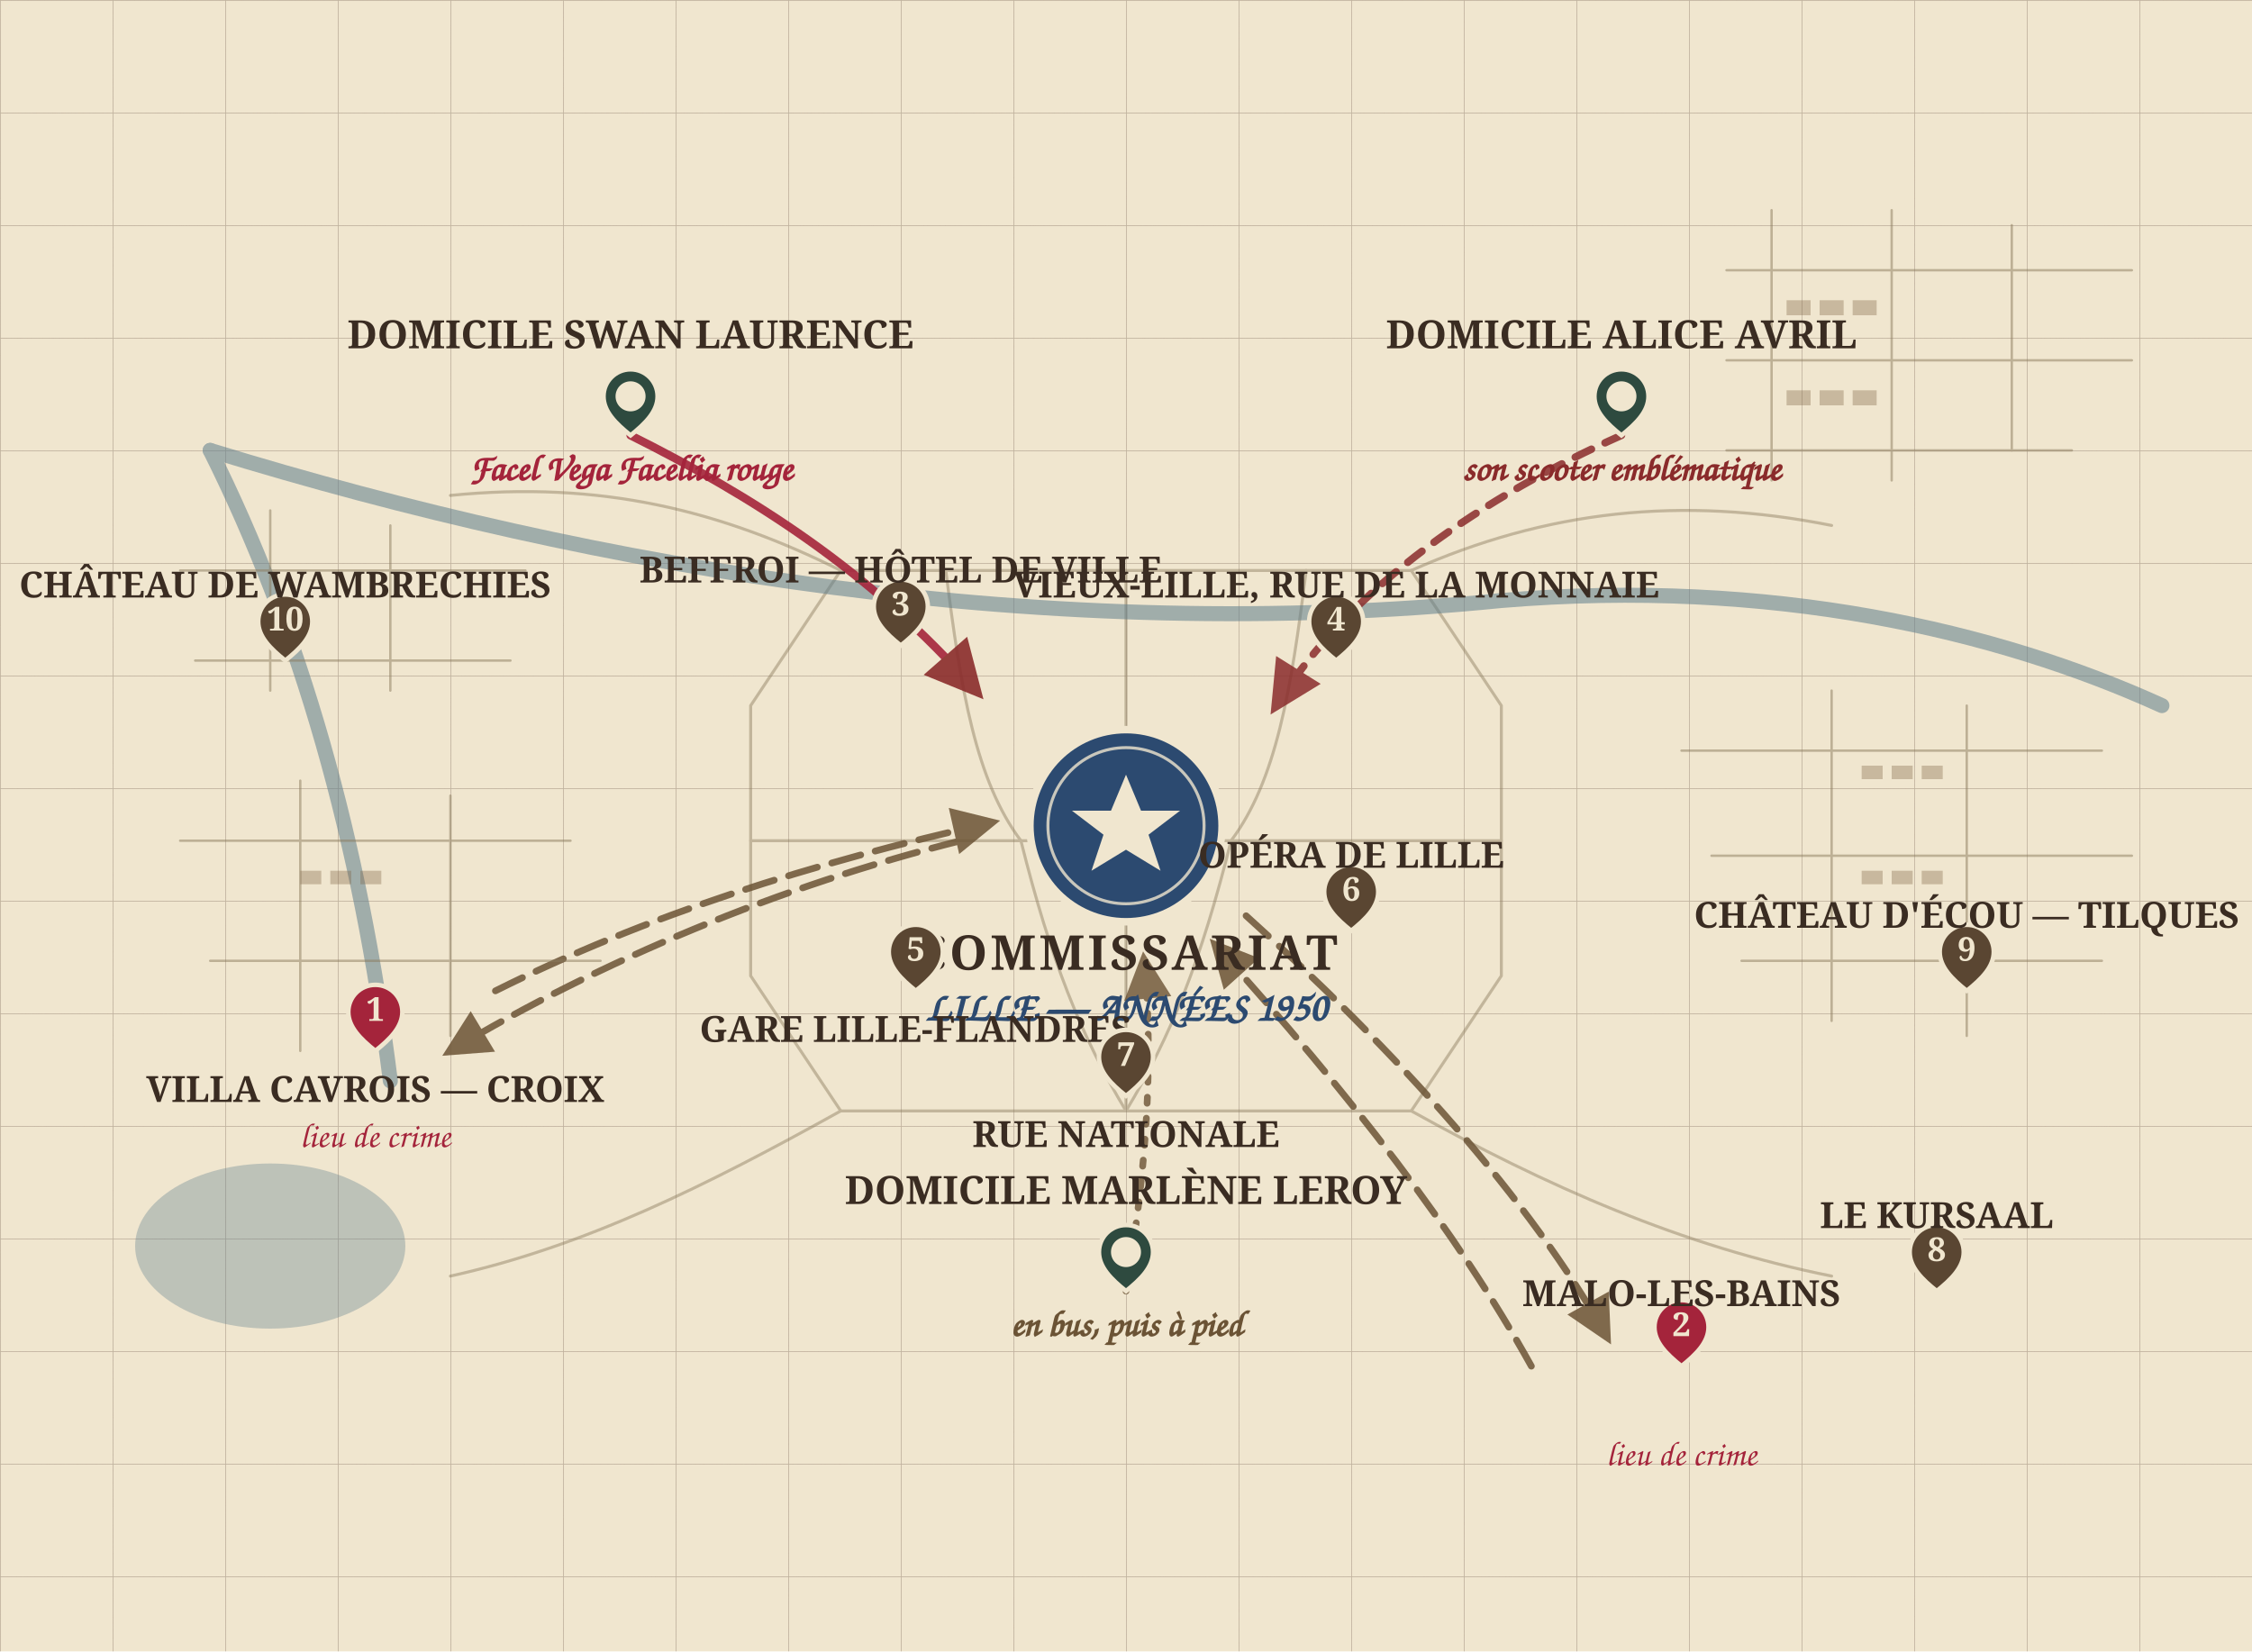
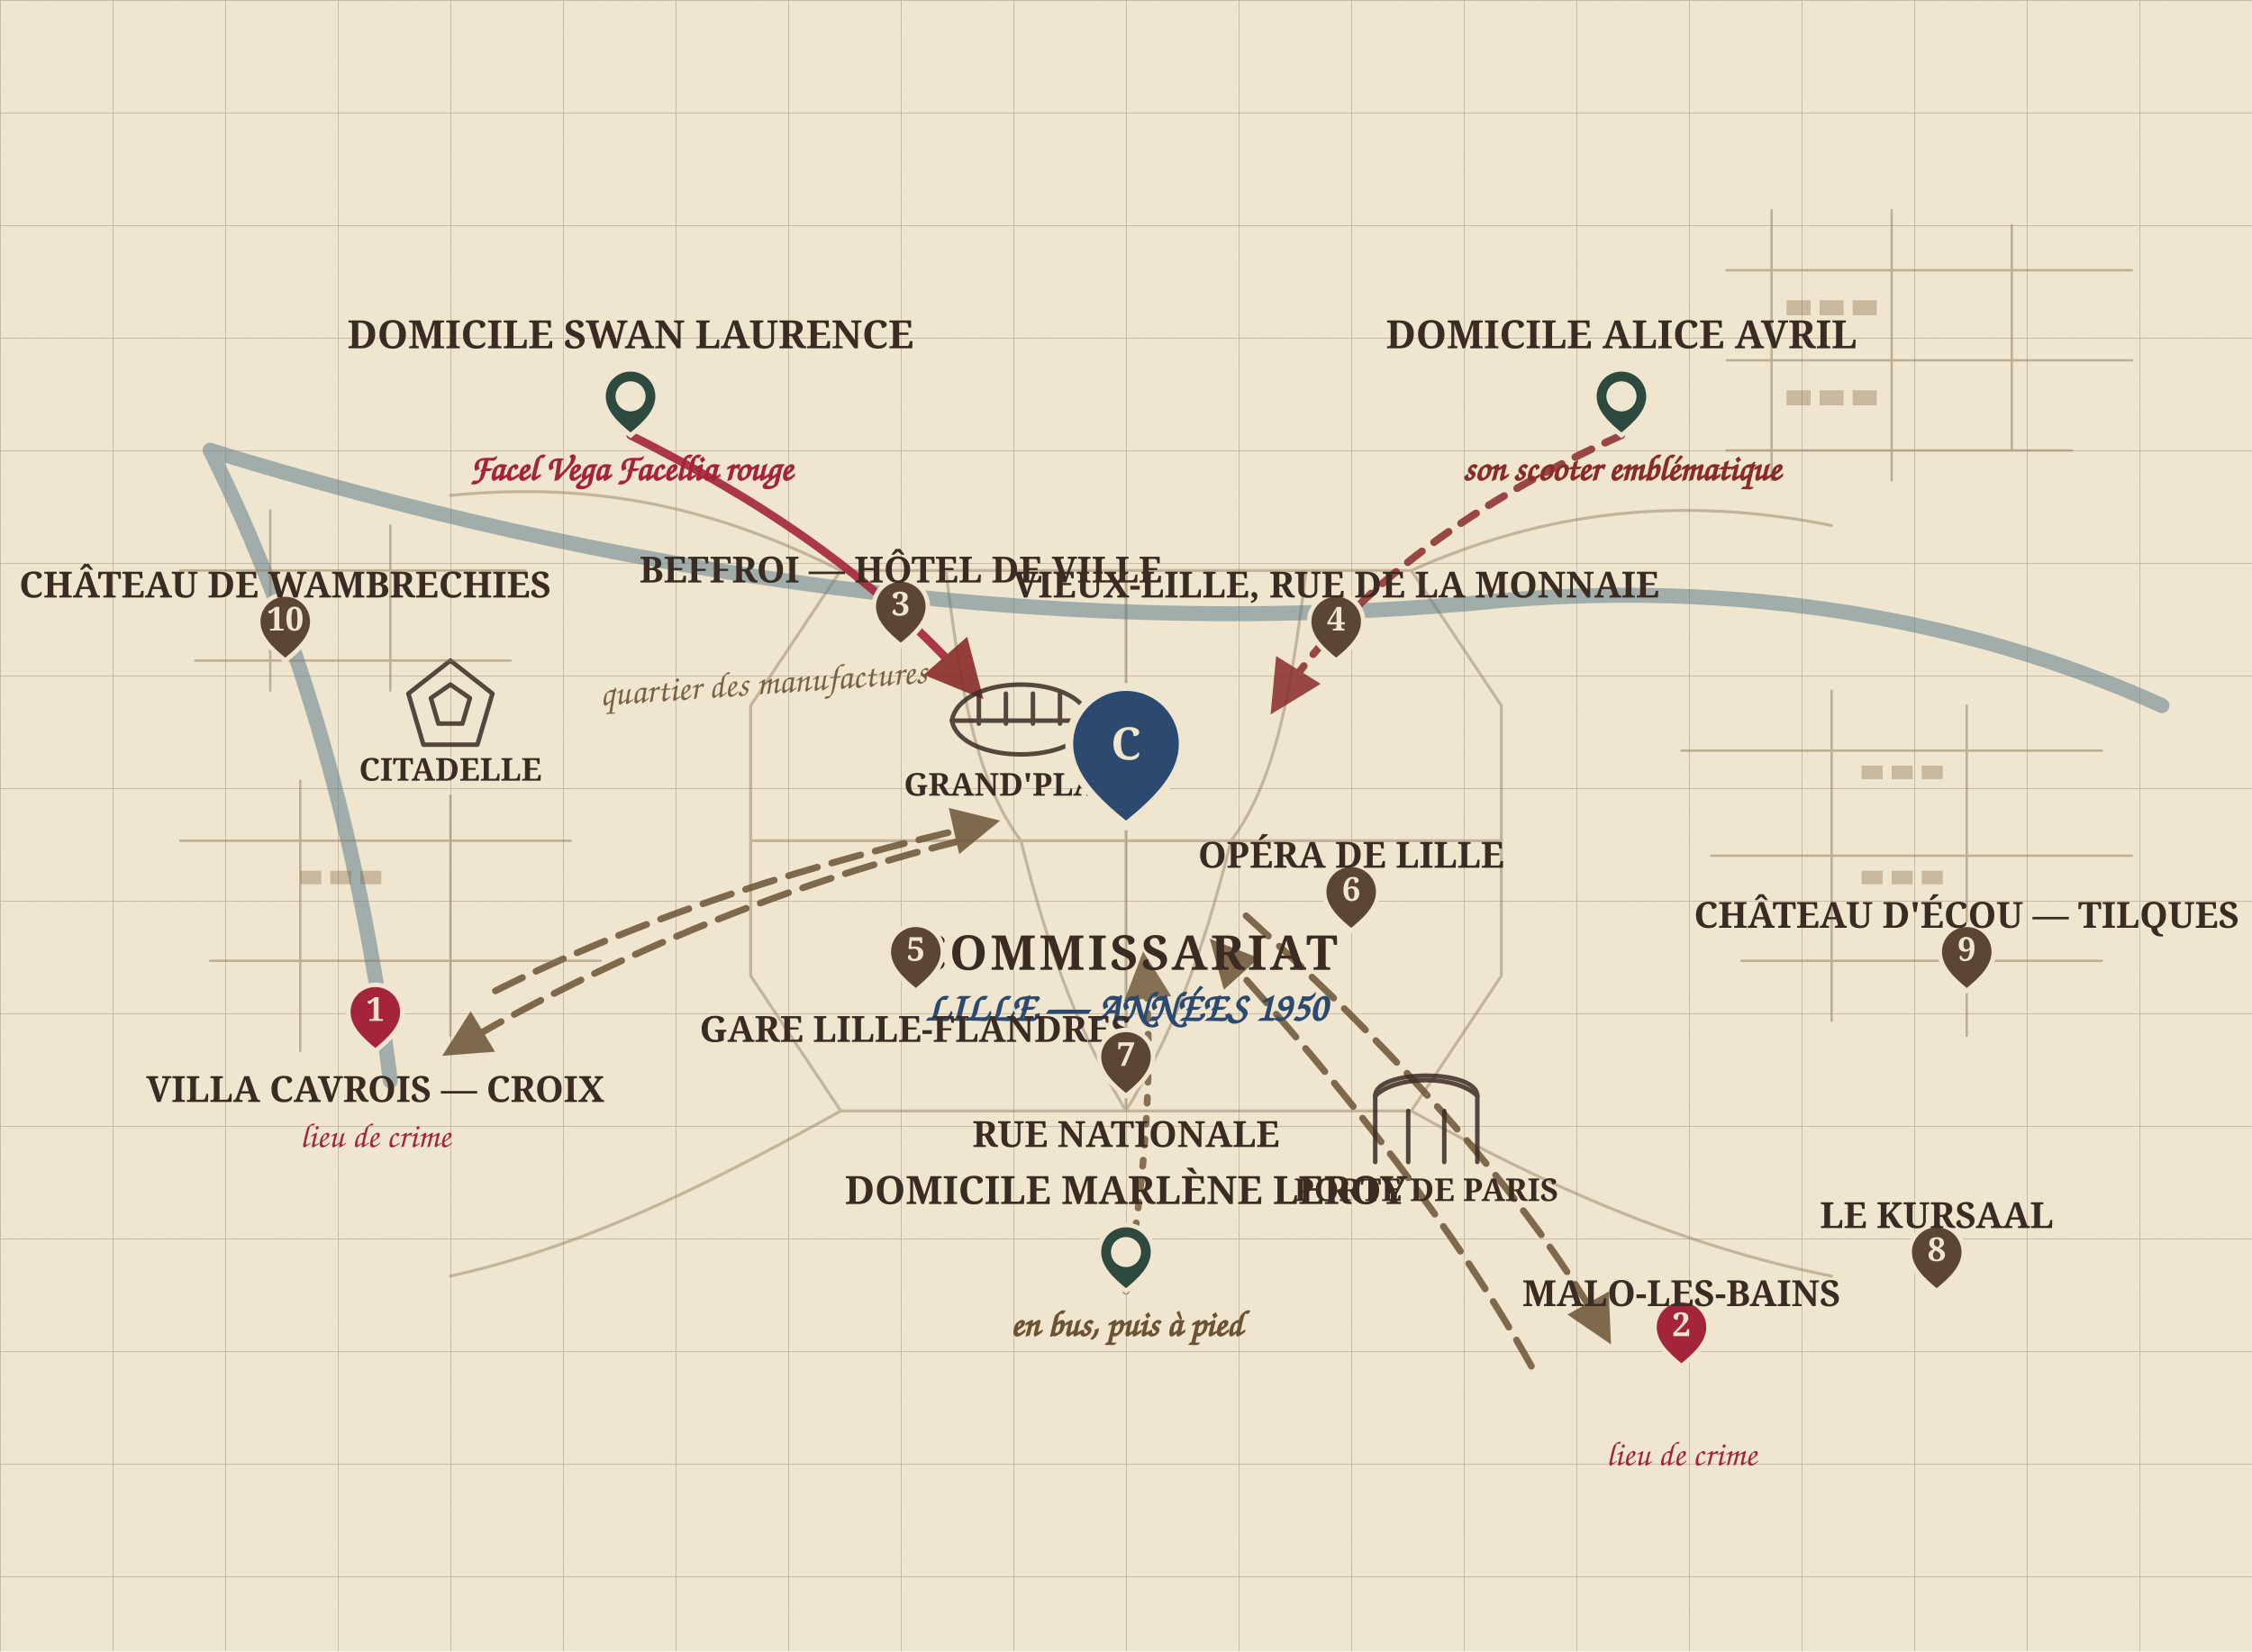
<svg xmlns="http://www.w3.org/2000/svg" viewBox="0 0 1500 1100" width="1500" height="1100">
  <defs>
    <filter id="paper" x="0" y="0" width="100%" height="100%">
      <feTurbulence type="fractalNoise" baseFrequency="0.9" numOctaves="2" result="noise" />
      <feColorMatrix in="noise" type="matrix" values="0 0 0 0 0.55  0 0 0 0 0.45  0 0 0 0 0.32  0 0 0 0.35 0" />
      <feComposite in2="SourceGraphic" operator="in" result="top" />
      <feMerge>
        <feMergeNode in="SourceGraphic" />
        <feMergeNode in="top" />
      </feMerge>
    </filter>
    <pattern id="grid" width="75" height="75" patternUnits="userSpaceOnUse">
      <path d="M 75 0 L 0 0 0 75" fill="none" stroke="#5a4632" stroke-width="1" opacity="0.35" />
    </pattern>
    <g id="pin">
      <path d="M 0 0 C -10 -8, -18 -16, -18 -26 A 18 18 0 1 1 18 -26 C 18 -16, 10 -8, 0 0 Z" />
    </g>
    <marker id="arrow-red" viewBox="0 0 10 10" refX="8" refY="5" markerWidth="7" markerHeight="7" orient="auto-start-reverse">
      <path d="M 0 0 L 10 5 L 0 10 z" fill="#8a2b2b" />
    </marker>
    <marker id="arrow-sepia" viewBox="0 0 10 10" refX="8" refY="5" markerWidth="7" markerHeight="7" orient="auto-start-reverse">
      <path d="M 0 0 L 10 5 L 0 10 z" fill="#6b5335" />
    </marker>
  </defs>
  <rect width="1500" height="1100" fill="#f0e6cf" />
  <rect width="1500" height="1100" fill="url(#grid)" filter="url(#paper)" />
  <g stroke="#8a7a5c" stroke-width="2" fill="none" opacity="0.45" stroke-linecap="round">
    <path d="M 560 380 L 940 380" />
    <path d="M 940 380 L 1000 470 L 1000 650 L 940 740" />
    <path d="M 940 740 L 560 740" />
    <path d="M 560 740 L 500 650 L 500 470 L 560 380" />
    <path d="M 750 380 L 750 740" />
    <path d="M 500 560 L 1000 560" />
    <path d="M 630 380 C 640 460, 650 520, 680 560" />
    <path d="M 870 380 C 860 460, 850 520, 820 560" />
    <path d="M 680 560 C 700 640, 720 690, 750 740" />
    <path d="M 820 560 C 800 640, 780 690, 750 740" />
    <path d="M 560 380 C 480 340, 400 320, 300 330" />
    <path d="M 940 380 C 1030 340, 1120 330, 1220 350" />
    <path d="M 560 740 C 470 790, 390 830, 300 850" />
    <path d="M 940 740 C 1030 790, 1120 830, 1220 850" />
  </g>
  <g stroke="#5f7d8c" stroke-width="10" fill="none" opacity="0.55" stroke-linecap="round">
    <path d="M 140 300 C 400 380, 700 430, 1000 400 C 1180 385, 1330 420, 1440 470" />
    <path d="M 140 300 C 200 420, 240 560, 260 720" />
  </g>
-   <ellipse cx="180" cy="830" rx="90" ry="55" fill="#5f7d8c" opacity="0.35" />
  <g stroke="#a4243b" stroke-width="5.5" fill="none" opacity="0.9" stroke-linecap="round">
    <path d="M 420 290 C 500 330, 580 380, 650 460" marker-end="url(#arrow-red)" />
  </g>
  <g stroke="#8a2b2b" stroke-width="5" fill="none" opacity="0.85" stroke-dasharray="12 10" stroke-linecap="round">
    <path d="M 1080 290 C 990 330, 900 390, 850 470" marker-end="url(#arrow-red)" />
  </g>
  <g stroke="#6b5335" stroke-width="4.5" fill="none" opacity="0.8" stroke-dasharray="4 10" stroke-linecap="round">
    <path d="M 750 860 C 760 800, 770 720, 762 640" marker-end="url(#arrow-sepia)" />
  </g>
  <g stroke="#6b5335" stroke-width="4.5" fill="none" opacity="0.85" stroke-dasharray="20 10" stroke-linecap="round">
    <path d="M 640 560 C 520 590, 400 640, 300 700" marker-end="url(#arrow-sepia)" />
    <path d="M 330 660 C 430 610, 540 575, 660 548" marker-end="url(#arrow-sepia)" />
    <path d="M 830 610 C 930 700, 1020 800, 1070 890" marker-end="url(#arrow-sepia)" />
    <path d="M 1020 910 C 970 820, 900 730, 810 630" marker-end="url(#arrow-sepia)" />
  </g>
+   <g transform="translate(680,470)" fill="none" stroke="#3a2c22" stroke-width="3" stroke-linecap="round" opacity="0.85">
+     <path d="M -46 10 C -40 -22, 40 -22, 46 10 C 40 40, -40 40, -46 10 Z" />
+     <path d="M -28 12 L -28 -8 M -10 12 L -10 -8 M 8 12 L 8 -8 M 26 12 L 26 -8" />
+     <path d="M -46 10 L 46 10" />
+   </g>
+   <text x="680" y="530" text-anchor="middle" font-family="serif" font-size="21" font-weight="bold" fill="#3a2c22">GRAND'PLACE</text>
+   <g transform="translate(950,750)" fill="none" stroke="#3a2c22" stroke-width="3" stroke-linecap="round" opacity="0.85">
+     <path d="M -34 24 L -34 -20 C -34 -38, 34 -38, 34 -20 L 34 24" />
+     <path d="M -12 24 L -12 -10 M 12 24 L 12 -10" />
+     <path d="M -34 -20 C -20 -34, 20 -34, 34 -20" />
+   </g>
+   <text x="950" y="800" text-anchor="middle" font-family="serif" font-size="21" font-weight="bold" fill="#3a2c22">PORTE DE PARIS</text>
+   <g transform="translate(300,470)" fill="none" stroke="#3a2c22" stroke-width="3" stroke-linejoin="round" opacity="0.85">
+     <path d="M 0 -30 L 28 -8 L 18 26 L -18 26 L -28 -8 Z" />
+     <path d="M 0 -14 L 13 -5 L 8 12 L -8 12 L -13 -5 Z" />
+   </g>
+   <text x="300" y="520" text-anchor="middle" font-family="serif" font-size="21" font-weight="bold" fill="#3a2c22">CITADELLE</text>
+   <text x="400" y="470" font-family="'Caveat', cursive" font-size="24" fill="#6b5335" opacity="0.9" transform="rotate(-4 400 470)">quartier des manufactures</text>
  <g stroke="#8a7a5c" stroke-width="1.6" fill="none" opacity="0.5" stroke-linecap="round">
    <path d="M 1150 180 L 1420 180 M 1150 240 L 1420 240 M 1150 300 L 1380 300" />
    <path d="M 1180 140 L 1180 320 M 1260 140 L 1260 320 M 1340 150 L 1340 300" />
    <path d="M 120 380 L 350 380 M 130 440 L 340 440" />
    <path d="M 180 340 L 180 460 M 260 350 L 260 460" />
    <path d="M 1120 500 L 1400 500 M 1140 570 L 1420 570 M 1160 640 L 1400 640" />
    <path d="M 1220 460 L 1220 680 M 1310 470 L 1310 690" />
    <path d="M 120 560 L 380 560 M 140 640 L 400 640" />
    <path d="M 200 520 L 200 700 M 300 530 L 300 690" />
  </g>
  <g fill="#7d6242" opacity="0.35">
    <rect x="1190" y="200" width="16" height="10" />
    <rect x="1212" y="200" width="16" height="10" />
    <rect x="1234" y="200" width="16" height="10" />
    <rect x="1190" y="260" width="16" height="10" />
    <rect x="1212" y="260" width="16" height="10" />
    <rect x="1234" y="260" width="16" height="10" />
    <rect x="1240" y="510" width="14" height="9" />
    <rect x="1260" y="510" width="14" height="9" />
    <rect x="1280" y="510" width="14" height="9" />
    <rect x="1240" y="580" width="14" height="9" />
    <rect x="1260" y="580" width="14" height="9" />
    <rect x="1280" y="580" width="14" height="9" />
    <rect x="200" y="580" width="14" height="9" />
    <rect x="220" y="580" width="14" height="9" />
    <rect x="240" y="580" width="14" height="9" />
  </g>
  <g transform="translate(750,550)">
-     <circle r="64" fill="#2c4a70" stroke="#f0e6cf" stroke-width="5" />
-     <circle r="52" fill="none" stroke="#f0e6cf" stroke-width="2" opacity="0.8" />
-     <path d="M 0 -34 L 10 -10 L 36 -10 L 15 6 L 23 30 L 0 16 L -23 30 L -15 6 L -36 -10 L -10 -10 Z" fill="#f0e6cf" />
+     <use href="#pin" transform="scale(2.1)" fill="#2c4a70" stroke="#f0e6cf" stroke-width="2.5" />
+     <text y="-44" text-anchor="middle" font-family="serif" font-size="30" font-weight="bold" fill="#f0e6cf">C</text>
    <text y="96" text-anchor="middle" font-family="serif" font-size="32" font-weight="bold" fill="#3a2c22" letter-spacing="2">COMMISSARIAT</text>
    <text y="130" text-anchor="middle" font-family="'Caveat', cursive" font-size="27" fill="#2c4a70" font-weight="bold">LILLE — ANNÉES 1950</text>
  </g>
  <g transform="translate(420,290)">
    <use href="#pin" fill="#2e4a3f" stroke="#f0e6cf" stroke-width="3" />
    <circle cy="-26" r="10" fill="#f0e6cf" />
    <text y="-58" text-anchor="middle" font-family="serif" font-size="26" font-weight="bold" fill="#3a2c22">DOMICILE SWAN LAURENCE</text>
    <text y="30" text-anchor="middle" font-family="'Caveat', cursive" font-size="24" fill="#a4243b" font-weight="bold">Facel Vega Facellia rouge</text>
  </g>
  <g transform="translate(1080,290)">
    <use href="#pin" fill="#2e4a3f" stroke="#f0e6cf" stroke-width="3" />
    <circle cy="-26" r="10" fill="#f0e6cf" />
    <text y="-58" text-anchor="middle" font-family="serif" font-size="26" font-weight="bold" fill="#3a2c22">DOMICILE ALICE AVRIL</text>
    <text y="30" text-anchor="middle" font-family="'Caveat', cursive" font-size="24" fill="#8a2b2b" font-weight="bold">son scooter emblématique</text>
  </g>
  <g transform="translate(750,860)">
    <use href="#pin" fill="#2e4a3f" stroke="#f0e6cf" stroke-width="3" />
    <circle cy="-26" r="10" fill="#f0e6cf" />
    <text y="-58" text-anchor="middle" font-family="serif" font-size="26" font-weight="bold" fill="#3a2c22">DOMICILE MARLÈNE LEROY</text>
    <text y="30" text-anchor="middle" font-family="'Caveat', cursive" font-size="24" fill="#6b5335" font-weight="bold">en bus, puis à pied</text>
  </g>
  <g transform="translate(250,700)">
    <use href="#pin" fill="#a4243b" stroke="#f0e6cf" stroke-width="3" />
    <text y="-20" text-anchor="middle" font-family="serif" font-size="22" font-weight="bold" fill="#f0e6cf">1</text>
    <text y="34" text-anchor="middle" font-family="serif" font-size="24" font-weight="bold" fill="#3a2c22">VILLA CAVROIS — CROIX</text>
    <text y="64" text-anchor="middle" font-family="'Caveat', cursive" font-size="23" fill="#a4243b">lieu de crime</text>
  </g>
  <g transform="translate(1120,910)">
    <use href="#pin" fill="#a4243b" stroke="#f0e6cf" stroke-width="3" />
    <text y="-20" text-anchor="middle" font-family="serif" font-size="22" font-weight="bold" fill="#f0e6cf">2</text>
    <text y="-40" text-anchor="middle" font-family="serif" font-size="24" font-weight="bold" fill="#3a2c22">MALO-LES-BAINS</text>
    <text y="66" text-anchor="middle" font-family="'Caveat', cursive" font-size="23" fill="#a4243b">lieu de crime</text>
  </g>
  <g transform="translate(600,430)">
    <use href="#pin" fill="#5a4632" stroke="#f0e6cf" stroke-width="3" />
    <text y="-20" text-anchor="middle" font-family="serif" font-size="22" font-weight="bold" fill="#f0e6cf">3</text>
    <text y="-42" text-anchor="middle" font-family="serif" font-size="24" font-weight="bold" fill="#3a2c22">BEFFROI — HÔTEL DE VILLE</text>
  </g>
  <g transform="translate(890,440)">
    <use href="#pin" fill="#5a4632" stroke="#f0e6cf" stroke-width="3" />
    <text y="-20" text-anchor="middle" font-family="serif" font-size="22" font-weight="bold" fill="#f0e6cf">4</text>
    <text y="-42" text-anchor="middle" font-family="serif" font-size="24" font-weight="bold" fill="#3a2c22">VIEUX-LILLE, RUE DE LA MONNAIE</text>
  </g>
  <g transform="translate(610,660)">
    <use href="#pin" fill="#5a4632" stroke="#f0e6cf" stroke-width="3" />
    <text y="-20" text-anchor="middle" font-family="serif" font-size="22" font-weight="bold" fill="#f0e6cf">5</text>
    <text y="34" text-anchor="middle" font-family="serif" font-size="24" font-weight="bold" fill="#3a2c22">GARE LILLE-FLANDRES</text>
  </g>
  <g transform="translate(900,620)">
    <use href="#pin" fill="#5a4632" stroke="#f0e6cf" stroke-width="3" />
    <text y="-20" text-anchor="middle" font-family="serif" font-size="22" font-weight="bold" fill="#f0e6cf">6</text>
    <text y="-42" text-anchor="middle" font-family="serif" font-size="24" font-weight="bold" fill="#3a2c22">OPÉRA DE LILLE</text>
  </g>
  <g transform="translate(750,730)">
    <use href="#pin" fill="#5a4632" stroke="#f0e6cf" stroke-width="3" />
    <text y="-20" text-anchor="middle" font-family="serif" font-size="22" font-weight="bold" fill="#f0e6cf">7</text>
    <text y="34" text-anchor="middle" font-family="serif" font-size="24" font-weight="bold" fill="#3a2c22">RUE NATIONALE</text>
  </g>
  <g transform="translate(1290,860)">
    <use href="#pin" fill="#5a4632" stroke="#f0e6cf" stroke-width="3" />
    <text y="-20" text-anchor="middle" font-family="serif" font-size="22" font-weight="bold" fill="#f0e6cf">8</text>
    <text y="-42" text-anchor="middle" font-family="serif" font-size="24" font-weight="bold" fill="#3a2c22">LE KURSAAL</text>
  </g>
  <g transform="translate(1310,660)">
    <use href="#pin" fill="#5a4632" stroke="#f0e6cf" stroke-width="3" />
    <text y="-20" text-anchor="middle" font-family="serif" font-size="22" font-weight="bold" fill="#f0e6cf">9</text>
    <text y="-42" text-anchor="middle" font-family="serif" font-size="24" font-weight="bold" fill="#3a2c22">CHÂTEAU D'ÉCOU — TILQUES</text>
  </g>
  <g transform="translate(190,440)">
    <use href="#pin" fill="#5a4632" stroke="#f0e6cf" stroke-width="3" />
    <text y="-20" text-anchor="middle" font-family="serif" font-size="22" font-weight="bold" fill="#f0e6cf">10</text>
    <text y="-42" text-anchor="middle" font-family="serif" font-size="24" font-weight="bold" fill="#3a2c22">CHÂTEAU DE WAMBRECHIES</text>
  </g>
</svg>
